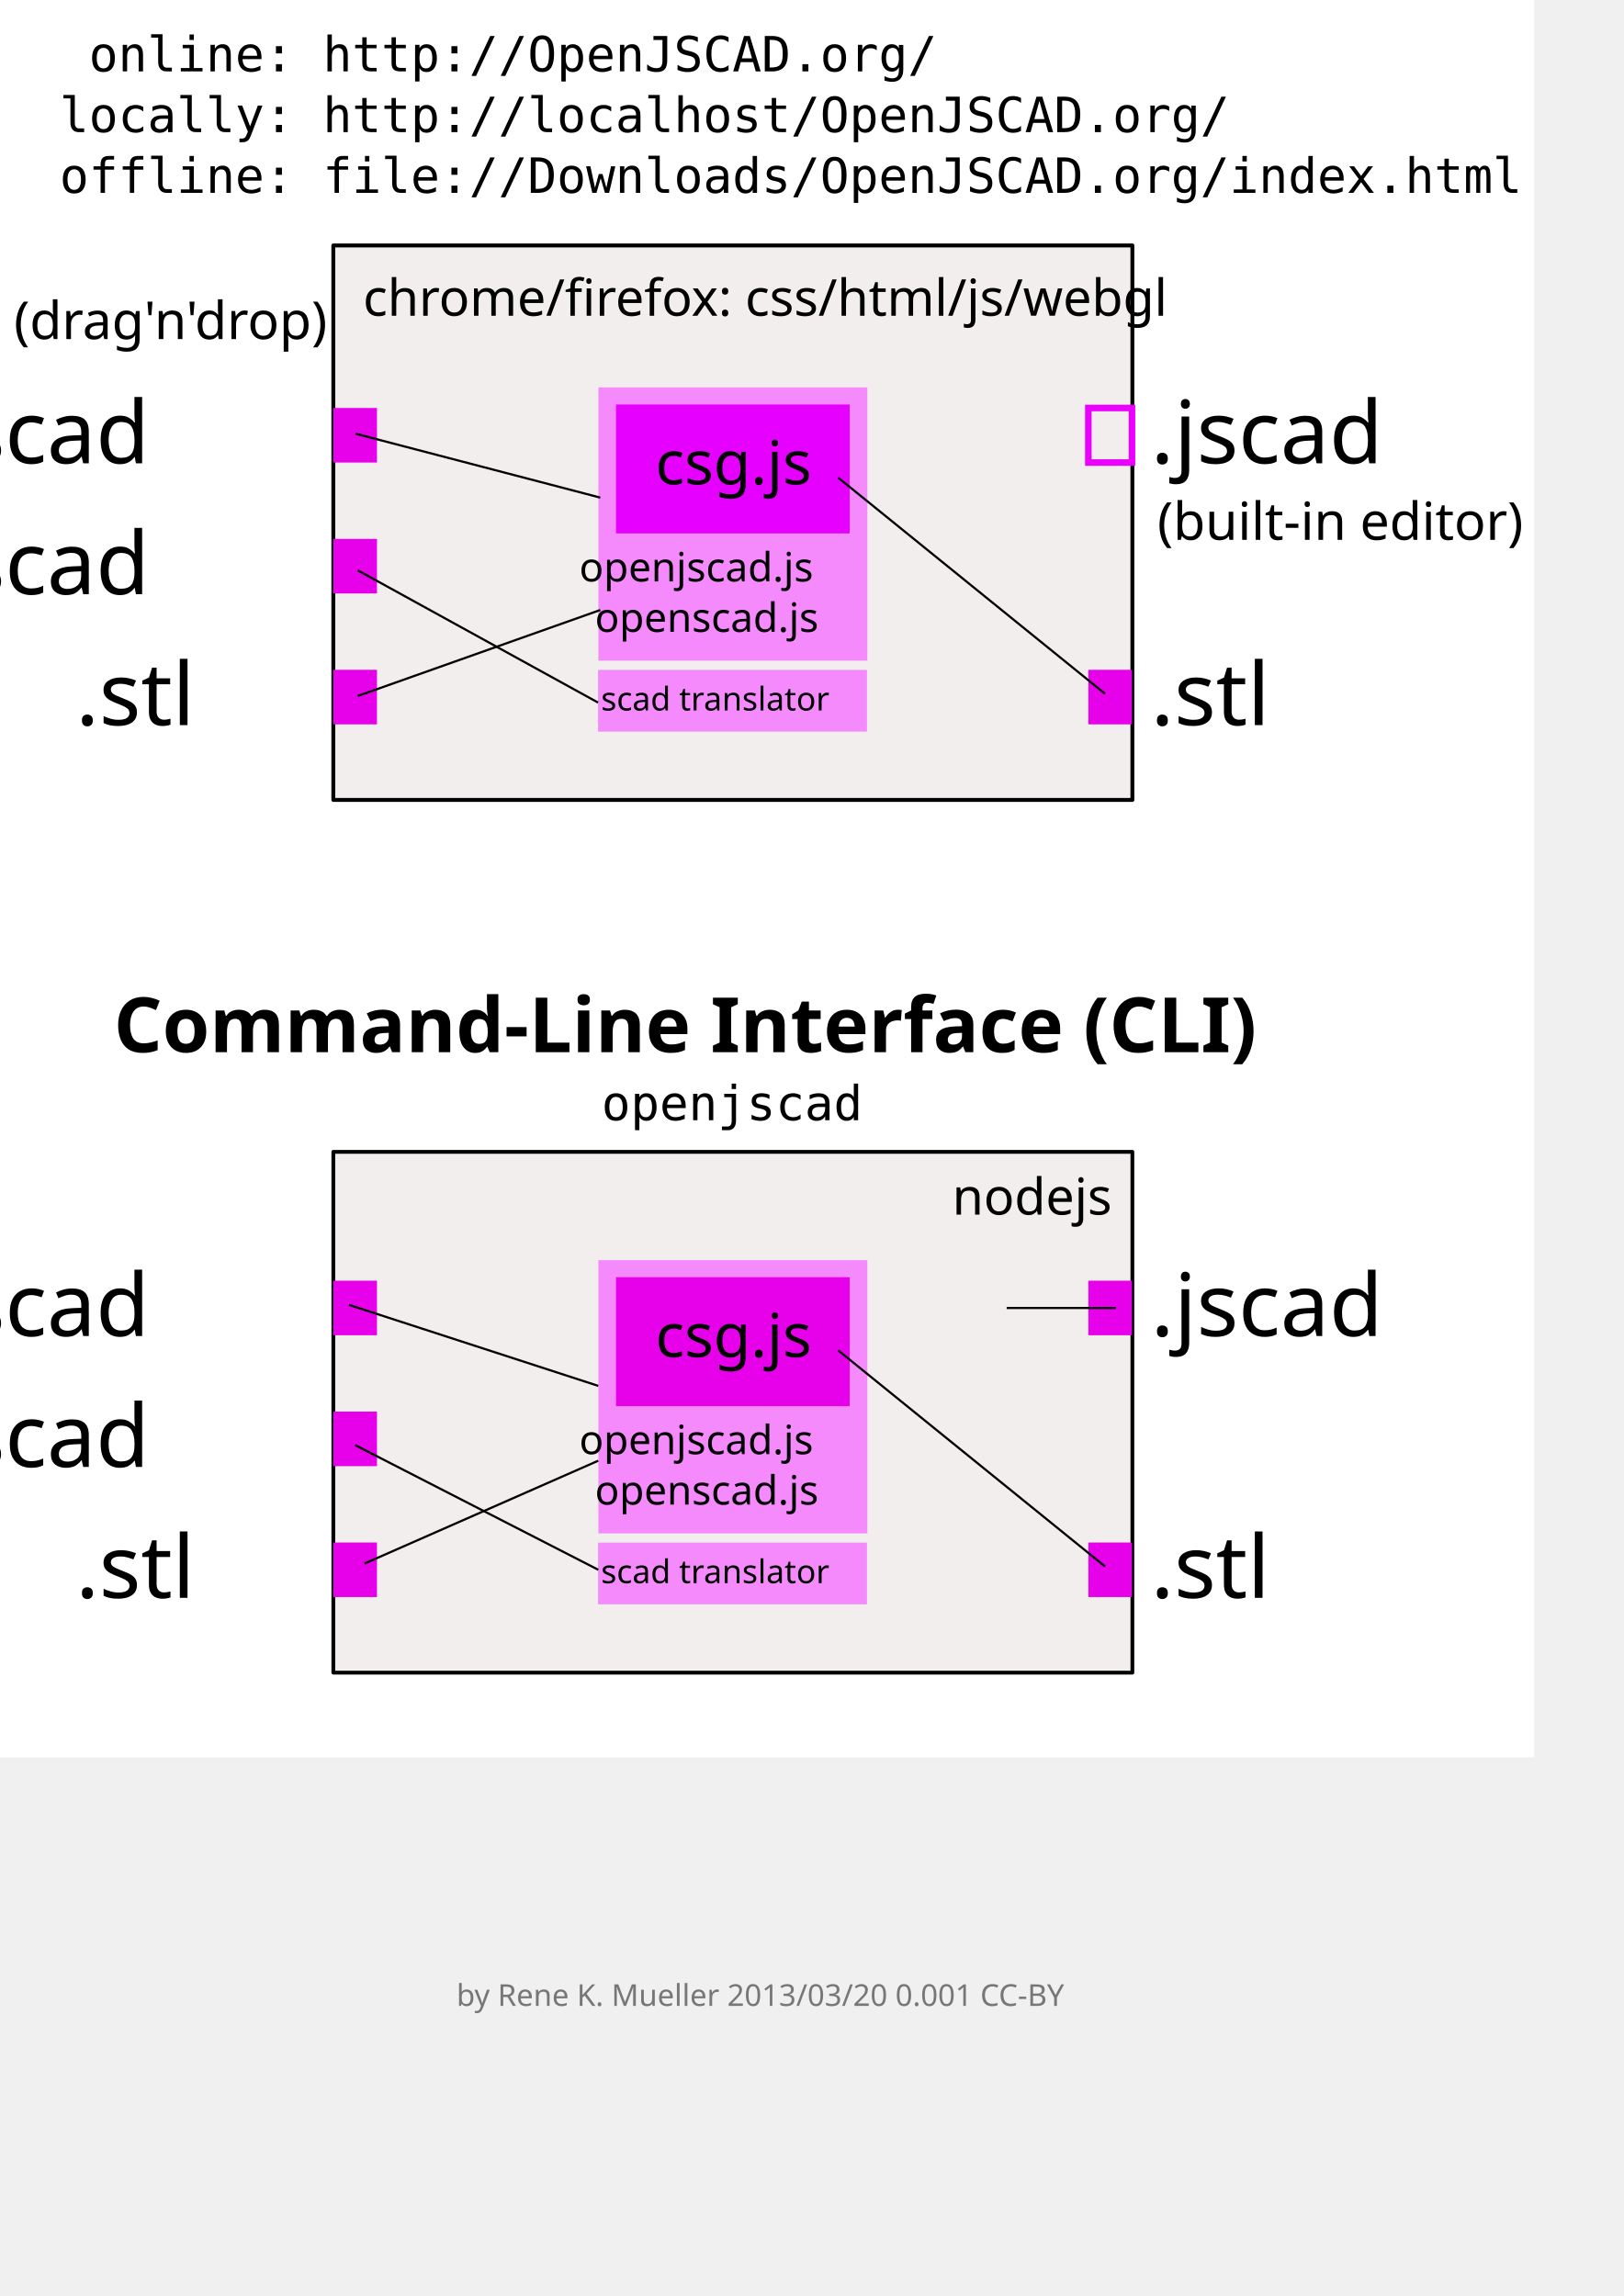
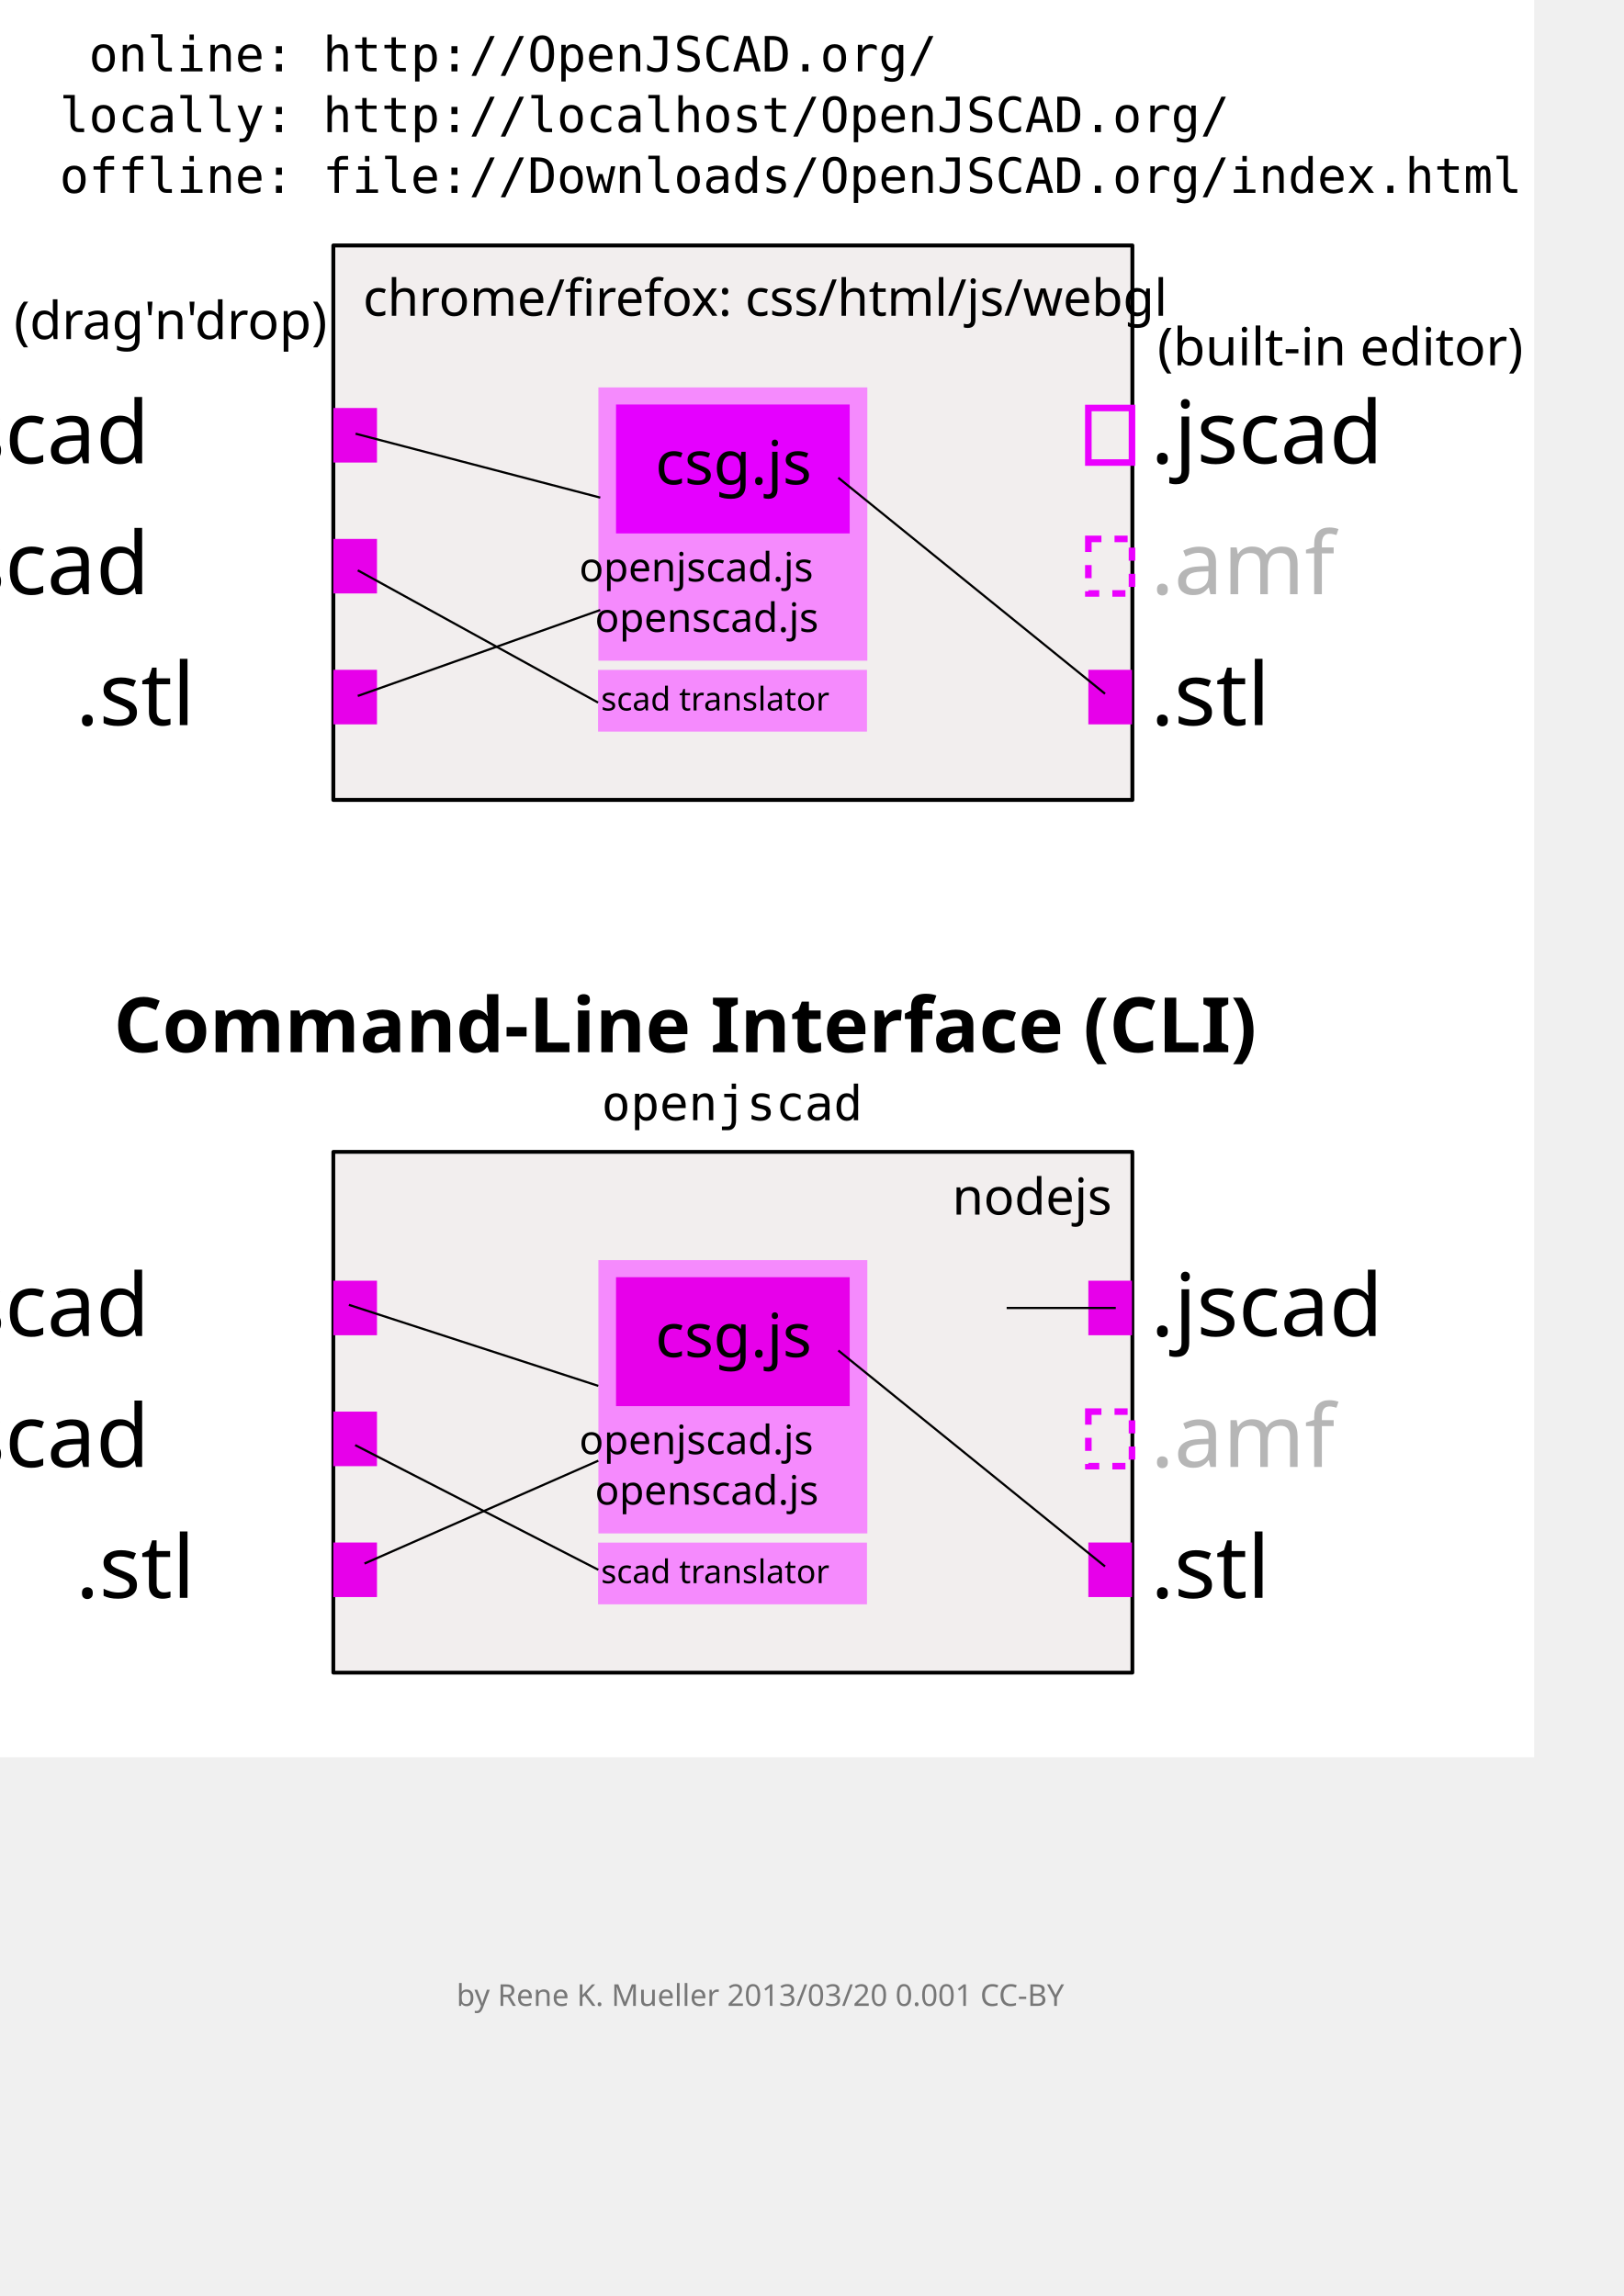
<svg xmlns="http://www.w3.org/2000/svg" width="744.094" height="1052.362" id="svg2" version="1.1">
  <defs id="defs4" />
  <g id="layer1">
    <rect style="fill:#ffffff;fill-opacity:1;stroke:none" id="rect4300" width="748.29" height="864.319" x="-45.224" y="-58.887" />
    <rect y="527.947" x="152.756" height="238.701" width="366.182" id="rect3238" style="fill:#f2eeee;fill-opacity:1;stroke:#000000;stroke-width:1.731;stroke-linecap:round;stroke-linejoin:round;stroke-miterlimit:4;stroke-opacity:1;stroke-dasharray:none;stroke-dashoffset:0" />
    <text xml:space="preserve" style="font-size:40px;font-style:normal;font-weight:normal;line-height:125%;letter-spacing:0px;word-spacing:0px;fill:#000000;fill-opacity:1;stroke:none;font-family:Sans" x="286.883" y="306.87" id="text4128">
      <tspan id="tspan4130" x="286.883" y="306.87" />
    </text>
    <text xml:space="preserve" style="font-size:35px;font-style:normal;font-variant:normal;font-weight:bold;font-stretch:normal;text-align:center;line-height:125%;letter-spacing:0px;word-spacing:0px;writing-mode:lr-tb;text-anchor:middle;fill:#000000;fill-opacity:1;stroke:none;font-family:Sans;-inkscape-font-specification:Sans Bold" x="333.688" y="-5.471" id="text3788">
      <tspan id="tspan3790" x="333.688" y="-5.471">Web Browser</tspan>
    </text>
    <text xml:space="preserve" style="font-size:35px;font-style:normal;font-variant:normal;font-weight:bold;font-stretch:normal;text-align:center;line-height:125%;letter-spacing:0px;word-spacing:0px;writing-mode:lr-tb;text-anchor:middle;fill:#000000;fill-opacity:1;stroke:none;font-family:Sans;-inkscape-font-specification:Sans Bold" x="336.732" y="482.261" id="text3792">
      <tspan id="tspan3794" x="336.732" y="482.261">Command-Line Interface (CLI)</tspan>
    </text>
    <text xml:space="preserve" style="font-size:40px;font-style:normal;font-variant:normal;font-weight:normal;font-stretch:normal;text-align:end;line-height:125%;letter-spacing:0px;word-spacing:0px;writing-mode:lr-tb;text-anchor:end;fill:#000000;fill-opacity:1;stroke:none;font-family:Sans;-inkscape-font-specification:Sans" x="141.328" y="612.362" id="text3826">
      <tspan id="tspan3828" x="141.328" y="612.362">.jscad</tspan>
      <tspan x="141.328" y="662.362" id="tspan3832" />
    </text>
    <text id="text3844" y="672.362" x="141.328" style="font-size:40px;font-style:normal;font-variant:normal;font-weight:normal;font-stretch:normal;text-align:end;line-height:125%;letter-spacing:0px;word-spacing:0px;writing-mode:lr-tb;text-anchor:end;fill:#000000;fill-opacity:1;stroke:none;font-family:Sans;-inkscape-font-specification:Sans" xml:space="preserve">
      <tspan y="672.362" x="141.328" id="tspan3846">.scad</tspan>
      <tspan id="tspan3848" y="722.362" x="141.328" />
    </text>
    <text xml:space="preserve" style="font-size:40px;font-style:normal;font-variant:normal;font-weight:normal;font-stretch:normal;text-align:end;line-height:125%;letter-spacing:0px;word-spacing:0px;writing-mode:lr-tb;text-anchor:end;fill:#000000;fill-opacity:1;stroke:none;font-family:Sans;-inkscape-font-specification:Sans" x="141.328" y="732.362" id="text3850">
      <tspan x="141.328" y="732.362" id="tspan3854">.stl</tspan>
    </text>
    <text id="text3886" y="612.362" x="527.328" style="font-size:40px;font-style:normal;font-variant:normal;font-weight:normal;font-stretch:normal;text-align:start;line-height:125%;letter-spacing:0px;word-spacing:0px;writing-mode:lr-tb;text-anchor:start;fill:#000000;fill-opacity:1;stroke:none;font-family:Sans;-inkscape-font-specification:Sans" xml:space="preserve">
      <tspan y="612.362" x="527.328" id="tspan3888">.jscad</tspan>
      <tspan id="tspan3890" y="662.362" x="527.328" />
    </text>
    <text id="text3898" y="732.362" x="527.328" style="font-size:40px;font-style:normal;font-variant:normal;font-weight:normal;font-stretch:normal;text-align:start;line-height:125%;letter-spacing:0px;word-spacing:0px;writing-mode:lr-tb;text-anchor:start;fill:#000000;fill-opacity:1;stroke:none;font-family:Sans;-inkscape-font-specification:Sans" xml:space="preserve">
      <tspan id="tspan3900" y="732.362" x="527.328">.stl</tspan>
    </text>
    <rect style="fill:#e700ea;fill-opacity:1;stroke:none" id="rect3858" width="20" height="25" x="152.756" y="587.005" />
    <rect y="647.005" x="152.756" height="25" width="20" id="rect3860" style="fill:#e700ea;fill-opacity:1;stroke:none" />
    <rect style="fill:#e700ea;fill-opacity:1;stroke:none" id="rect3862" width="20" height="25" x="152.756" y="707.005" />
    <rect y="707.005" x="498.756" height="25" width="20" id="rect3870" style="fill:#e700ea;fill-opacity:1;stroke:none" />
    <rect y="587.005" x="498.756" height="25" width="20" id="rect3904" style="fill:#e700ea;fill-opacity:1;stroke:none" />
    <rect style="fill:#f2eeee;fill-opacity:1;stroke:#000000;stroke-width:1.786;stroke-linecap:round;stroke-linejoin:round;stroke-miterlimit:4;stroke-opacity:1;stroke-dasharray:none;stroke-dashoffset:0" id="rect3083" width="366.182" height="254.145" x="152.756" y="112.503" />
    <rect y="187.005" x="152.756" height="25" width="20" id="rect3906" style="fill:#e700ea;fill-opacity:1;stroke:none" />
    <rect style="fill:#e700ea;fill-opacity:1;stroke:none" id="rect3908" width="20" height="25" x="152.756" y="247.005" />
    <rect y="307.005" x="152.756" height="25" width="20" id="rect3910" style="fill:#e700ea;fill-opacity:1;stroke:none" />
    <text id="text3926" y="212.362" x="141.328" style="font-size:40px;font-style:normal;font-variant:normal;font-weight:normal;font-stretch:normal;text-align:end;line-height:125%;letter-spacing:0px;word-spacing:0px;writing-mode:lr-tb;text-anchor:end;fill:#000000;fill-opacity:1;stroke:none;font-family:Sans;-inkscape-font-specification:Sans" xml:space="preserve">
      <tspan y="212.362" x="141.328" id="tspan3928">.jscad</tspan>
      <tspan id="tspan3930" y="262.362" x="141.328" />
    </text>
    <text xml:space="preserve" style="font-size:40px;font-style:normal;font-variant:normal;font-weight:normal;font-stretch:normal;text-align:end;line-height:125%;letter-spacing:0px;word-spacing:0px;writing-mode:lr-tb;text-anchor:end;fill:#000000;fill-opacity:1;stroke:none;font-family:Sans;-inkscape-font-specification:Sans" x="141.328" y="272.362" id="text3932">
      <tspan id="tspan3934" x="141.328" y="272.362">.scad</tspan>
      <tspan x="141.328" y="322.362" id="tspan3936" />
    </text>
    <text id="text3938" y="332.362" x="141.328" style="font-size:40px;font-style:normal;font-variant:normal;font-weight:normal;font-stretch:normal;text-align:end;line-height:125%;letter-spacing:0px;word-spacing:0px;writing-mode:lr-tb;text-anchor:end;fill:#000000;fill-opacity:1;stroke:none;font-family:Sans;-inkscape-font-specification:Sans" xml:space="preserve">
      <tspan id="tspan3940" y="332.362" x="141.328">.stl</tspan>
    </text>
    <text xml:space="preserve" style="font-size:40px;font-style:normal;font-variant:normal;font-weight:normal;font-stretch:normal;text-align:start;line-height:125%;letter-spacing:0px;word-spacing:0px;writing-mode:lr-tb;text-anchor:start;fill:#000000;fill-opacity:1;stroke:none;font-family:Sans;-inkscape-font-specification:Sans" x="527.328" y="332.362" id="text3950">
      <tspan x="527.328" y="332.362" id="tspan3952">.stl</tspan>
    </text>
    <rect style="fill:#e700ea;fill-opacity:1;stroke:none" id="rect3954" width="20" height="25" x="498.756" y="307.005" />
    <text id="text4014" y="513.435" x="275.663" style="font-size:22.081px;font-style:normal;font-variant:normal;font-weight:normal;font-stretch:normal;text-align:start;line-height:125%;letter-spacing:0px;word-spacing:0px;writing-mode:lr-tb;text-anchor:start;fill:#000000;fill-opacity:1;stroke:none;font-family:Monospace;-inkscape-font-specification:Monospace" xml:space="preserve">
      <tspan id="tspan4018" y="513.435" x="275.663">openjscad</tspan>
    </text>
    <rect style="fill:#f58afd;fill-opacity:1;stroke:none" id="rect4126" width="123.239" height="125.259" x="274.228" y="177.57" />
    <rect style="fill:#e500ff;fill-opacity:1;stroke:none" id="rect4107" width="107.076" height="59.094" x="282.309" y="185.399" />
    <text xml:space="preserve" style="font-size:27.776px;font-style:normal;font-weight:normal;line-height:125%;letter-spacing:0px;word-spacing:0px;fill:#000000;fill-opacity:1;stroke:none;font-family:Sans" x="300.334" y="221.964" id="text4109">
      <tspan id="tspan4111" x="300.334" y="221.964">csg.js</tspan>
    </text>
    <text id="text4132" y="266.499" x="335.897" style="font-size:18.492px;font-style:normal;font-variant:normal;font-weight:normal;font-stretch:normal;text-align:center;line-height:125%;letter-spacing:0px;word-spacing:0px;writing-mode:lr-tb;text-anchor:middle;fill:#000000;fill-opacity:1;stroke:none;font-family:Sans;-inkscape-font-specification:Sans" xml:space="preserve">
      <tspan y="266.499" x="335.897" id="tspan4134">openjscad.js</tspan>
      <tspan y="289.614" x="335.897" id="tspan4138">openscad.js</tspan>
    </text>
    <rect style="fill:#f58afd;fill-opacity:1;stroke:none" id="rect4158" width="123.239" height="28.284" x="274.069" y="307.052" />
    <text xml:space="preserve" style="font-size:14.942px;font-style:normal;font-variant:normal;font-weight:normal;font-stretch:normal;text-align:center;line-height:125%;letter-spacing:0px;word-spacing:0px;writing-mode:lr-tb;text-anchor:middle;fill:#000000;fill-opacity:1;stroke:none;font-family:Sans;-inkscape-font-specification:Sans" x="337.489" y="325.635" id="text4160">
      <tspan id="tspan4164" x="337.489" y="325.635">scad translator</tspan>
    </text>
    <path style="fill:none;stroke:#000000;stroke-width:1px;stroke-linecap:butt;stroke-linejoin:miter;stroke-opacity:1" d="M 163.962,318.991 275.079,279.595" id="path4168" />
    <path style="fill:none;stroke:#000000;stroke-width:1px;stroke-linecap:butt;stroke-linejoin:miter;stroke-opacity:1" d="m 162.952,198.783 112.127,29.294 0,0" id="path4170" />
    <path style="fill:none;stroke:#000000;stroke-width:1px;stroke-linecap:butt;stroke-linejoin:miter;stroke-opacity:1" d="m 163.962,261.413 110.107,60.609" id="path4172" />
    <path style="fill:none;stroke:#000000;stroke-width:1px;stroke-linecap:butt;stroke-linejoin:miter;stroke-opacity:1" d="m 384.176,218.986 122.228,98.995" id="path4187" />
    <rect y="577.57" x="274.228" height="125.259" width="123.239" id="rect4222" style="fill:#f58afd;fill-opacity:1;stroke:none" />
    <rect y="585.399" x="282.309" height="59.094" width="107.076" id="rect4224" style="fill:#e700ea;fill-opacity:1;stroke:none" />
    <text id="text4226" y="621.964" x="300.334" style="font-size:27.776px;font-style:normal;font-weight:normal;line-height:125%;letter-spacing:0px;word-spacing:0px;fill:#000000;fill-opacity:1;stroke:none;font-family:Sans" xml:space="preserve">
      <tspan y="621.964" x="300.334" id="tspan4228">csg.js</tspan>
    </text>
    <text xml:space="preserve" style="font-size:18.492px;font-style:normal;font-variant:normal;font-weight:normal;font-stretch:normal;text-align:center;line-height:125%;letter-spacing:0px;word-spacing:0px;writing-mode:lr-tb;text-anchor:middle;fill:#000000;fill-opacity:1;stroke:none;font-family:Sans;-inkscape-font-specification:Sans" x="335.897" y="666.499" id="text4230">
      <tspan id="tspan4232" x="335.897" y="666.499">openjscad.js</tspan>
      <tspan id="tspan4234" x="335.897" y="689.614">openscad.js</tspan>
    </text>
    <rect y="707.052" x="274.069" height="28.284" width="123.239" id="rect4236" style="fill:#f58afd;fill-opacity:1;stroke:none" />
    <text id="text4238" y="725.635" x="337.489" style="font-size:14.942px;font-style:normal;font-variant:normal;font-weight:normal;font-stretch:normal;text-align:center;line-height:125%;letter-spacing:0px;word-spacing:0px;writing-mode:lr-tb;text-anchor:middle;fill:#000000;fill-opacity:1;stroke:none;font-family:Sans;-inkscape-font-specification:Sans" xml:space="preserve">
      <tspan y="725.635" x="337.489" id="tspan4240">scad translator</tspan>
    </text>
    <path style="fill:none;stroke:#000000;stroke-width:1px;stroke-linecap:butt;stroke-linejoin:miter;stroke-opacity:1" d="m 159.899,598.076 114.286,37.143" id="path4242" />
    <path style="fill:none;stroke:#000000;stroke-width:1px;stroke-linecap:butt;stroke-linejoin:miter;stroke-opacity:1" d="m 162.756,662.362 111.429,57.143" id="path4244" />
    <path style="fill:none;stroke:#000000;stroke-width:1px;stroke-linecap:butt;stroke-linejoin:miter;stroke-opacity:1" d="M 167.042,716.648 274.185,669.505" id="path4246" />
    <path style="fill:none;stroke:#000000;stroke-width:1px;stroke-linecap:butt;stroke-linejoin:miter;stroke-opacity:1" d="m 461.328,599.505 50,0" id="path4252" />
    <text xml:space="preserve" style="font-size:40px;font-style:normal;font-variant:normal;font-weight:normal;font-stretch:normal;text-align:start;line-height:125%;letter-spacing:0px;word-spacing:0px;writing-mode:lr-tb;text-anchor:start;fill:#000000;fill-opacity:1;stroke:none;font-family:Sans;-inkscape-font-specification:Sans" x="527.328" y="212.362" id="text4258">
      <tspan id="tspan4260" x="527.328" y="212.362">.jscad</tspan>
      <tspan x="527.328" y="262.362" id="tspan4262" />
    </text>
-     <text xml:space="preserve" style="font-size:24px;font-style:normal;font-variant:normal;font-weight:normal;font-stretch:normal;text-align:start;line-height:125%;letter-spacing:0px;word-spacing:0px;writing-mode:lr-tb;text-anchor:start;fill:#000000;fill-opacity:1;stroke:none;font-family:Sans;-inkscape-font-specification:Sans" x="530.41" y="247.417" id="text4264">
-       <tspan x="530.41" y="247.417" id="tspan4266">(built-in editor)</tspan>
+     <text xml:space="preserve" style="font-size:24px;font-style:normal;font-variant:normal;font-weight:normal;font-stretch:normal;text-align:start;line-height:125%;letter-spacing:0px;word-spacing:0px;writing-mode:lr-tb;text-anchor:start;fill:#000000;fill-opacity:1;stroke:none;font-family:Sans;-inkscape-font-specification:Sans" x="530.41" y="167.417" id="text4264">
+       <tspan x="530.41" y="167.417" id="tspan4266">(built-in editor)</tspan>
    </text>
    <text id="text4268" y="155.417" x="6.41" style="font-size:24px;font-style:normal;font-variant:normal;font-weight:normal;font-stretch:normal;text-align:start;line-height:125%;letter-spacing:0px;word-spacing:0px;writing-mode:lr-tb;text-anchor:start;fill:#000000;fill-opacity:1;stroke:none;font-family:Sans;-inkscape-font-specification:Sans" xml:space="preserve">
      <tspan id="tspan4270" y="155.417" x="6.41">(drag'n'drop)</tspan>
    </text>
    <rect style="fill:none;stroke:#eb00ff;stroke-width:3;stroke-miterlimit:4;stroke-opacity:1;stroke-dasharray:none" id="rect4285" width="20" height="25" x="498.756" y="187.005" />
    <text xml:space="preserve" style="font-size:13.812px;font-style:normal;font-weight:normal;line-height:125%;letter-spacing:0px;word-spacing:0px;opacity:0.505;fill:#000000;fill-opacity:1;stroke:none;font-family:Sans" x="209.199" y="919.392" id="text4302">
      <tspan id="tspan4304" x="209.199" y="919.392">by Rene K. Mueller 2013/03/20 0.001 CC-BY</tspan>
    </text>
    <path id="path4489" d="m 384.176,618.986 122.228,98.995" style="fill:none;stroke:#000000;stroke-width:1px;stroke-linecap:butt;stroke-linejoin:miter;stroke-opacity:1" />
    <text id="text3205" y="32.729" x="27.32" style="font-size:22.263px;font-style:normal;font-variant:normal;font-weight:normal;font-stretch:normal;text-align:start;line-height:125%;letter-spacing:0px;word-spacing:0px;writing-mode:lr-tb;text-anchor:start;fill:#000000;fill-opacity:1;stroke:none;font-family:Monospace;-inkscape-font-specification:Monospace" xml:space="preserve">
      <tspan y="32.729" x="27.32" id="tspan3207"> online: http://OpenJSCAD.org/</tspan>
      <tspan id="tspan3209" y="60.557" x="27.32">locally: http://localhost/OpenJSCAD.org/</tspan>
      <tspan id="tspan3211" y="88.386" x="27.32">offline: file://Downloads/OpenJSCAD.org/index.html</tspan>
    </text>
    <text xml:space="preserve" style="font-size:23.31px;font-style:normal;font-weight:normal;line-height:125%;letter-spacing:0px;word-spacing:0px;fill:#000000;fill-opacity:1;stroke:none;font-family:Sans" x="436.374" y="556.715" id="text3068">
      <tspan id="tspan3070" x="436.374" y="556.715">nodejs</tspan>
    </text>
    <text id="text3085" y="144.715" x="166.374" style="font-size:23.31px;font-style:normal;font-weight:normal;line-height:125%;letter-spacing:0px;word-spacing:0px;fill:#000000;fill-opacity:1;stroke:none;font-family:Sans" xml:space="preserve">
      <tspan y="144.715" x="166.374" id="tspan3087">chrome/firefox: css/html/js/webgl</tspan>
    </text>
+     <rect y="647.005" x="498.756" height="25" width="20" id="rect3085" style="fill:none;stroke:#eb00ff;stroke-width:3;stroke-miterlimit:4;stroke-opacity:1;stroke-dasharray:6,6;stroke-dashoffset:0" />
+     <rect style="fill:none;stroke:#eb00ff;stroke-width:3;stroke-miterlimit:4;stroke-opacity:1;stroke-dasharray:6, 6;stroke-dashoffset:0" id="rect3855" width="20" height="25" x="498.756" y="247.005" />
+     <text id="text3857" y="272.362" x="527.328" style="font-size:40px;font-style:normal;font-variant:normal;font-weight:normal;font-stretch:normal;text-align:start;line-height:125%;letter-spacing:0px;word-spacing:0px;writing-mode:lr-tb;text-anchor:start;fill:#000000;fill-opacity:1;stroke:none;font-family:Sans;-inkscape-font-specification:Sans;opacity:0.288" xml:space="preserve">
+       <tspan id="tspan3859" y="272.362" x="527.328">.amf</tspan>
+     </text>
+     <text xml:space="preserve" style="font-size:40px;font-style:normal;font-variant:normal;font-weight:normal;font-stretch:normal;text-align:start;line-height:125%;letter-spacing:0px;word-spacing:0px;writing-mode:lr-tb;text-anchor:start;fill:#000000;fill-opacity:1;stroke:none;font-family:Sans;-inkscape-font-specification:Sans;opacity:0.288" x="527.328" y="672.362" id="text3861">
+       <tspan x="527.328" y="672.362" id="tspan3863">.amf</tspan>
+     </text>
  </g>
</svg>
